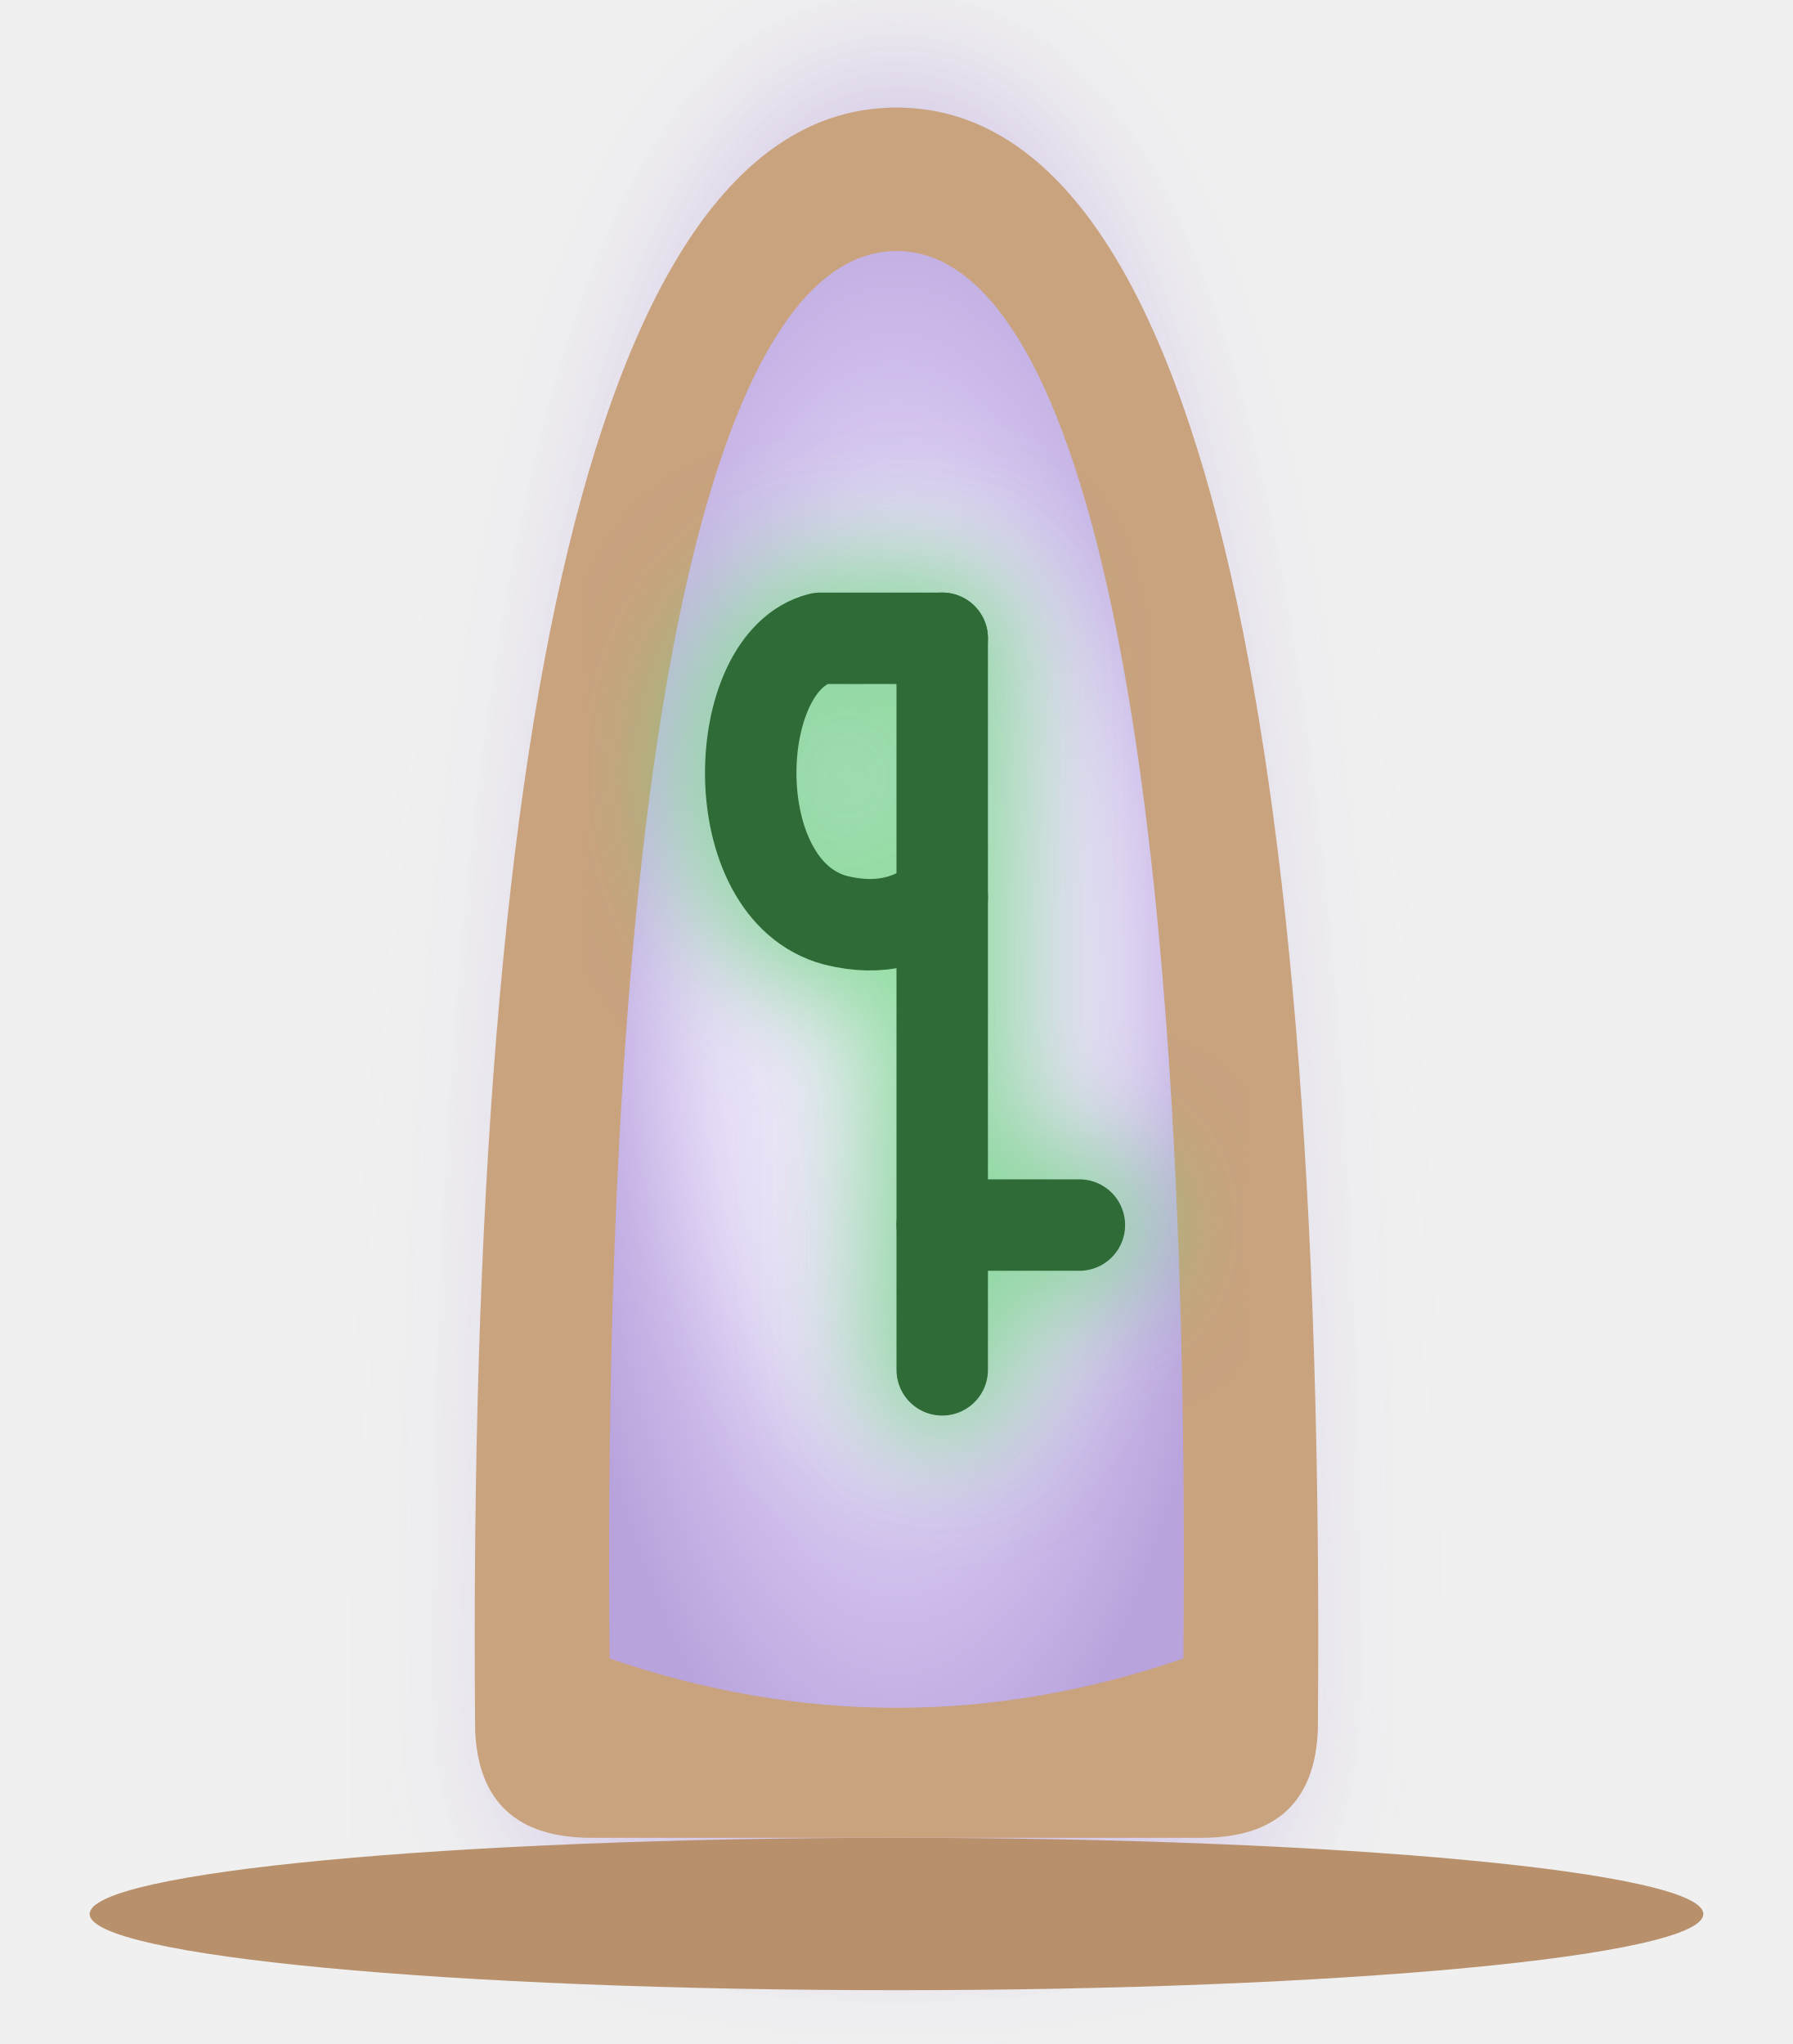
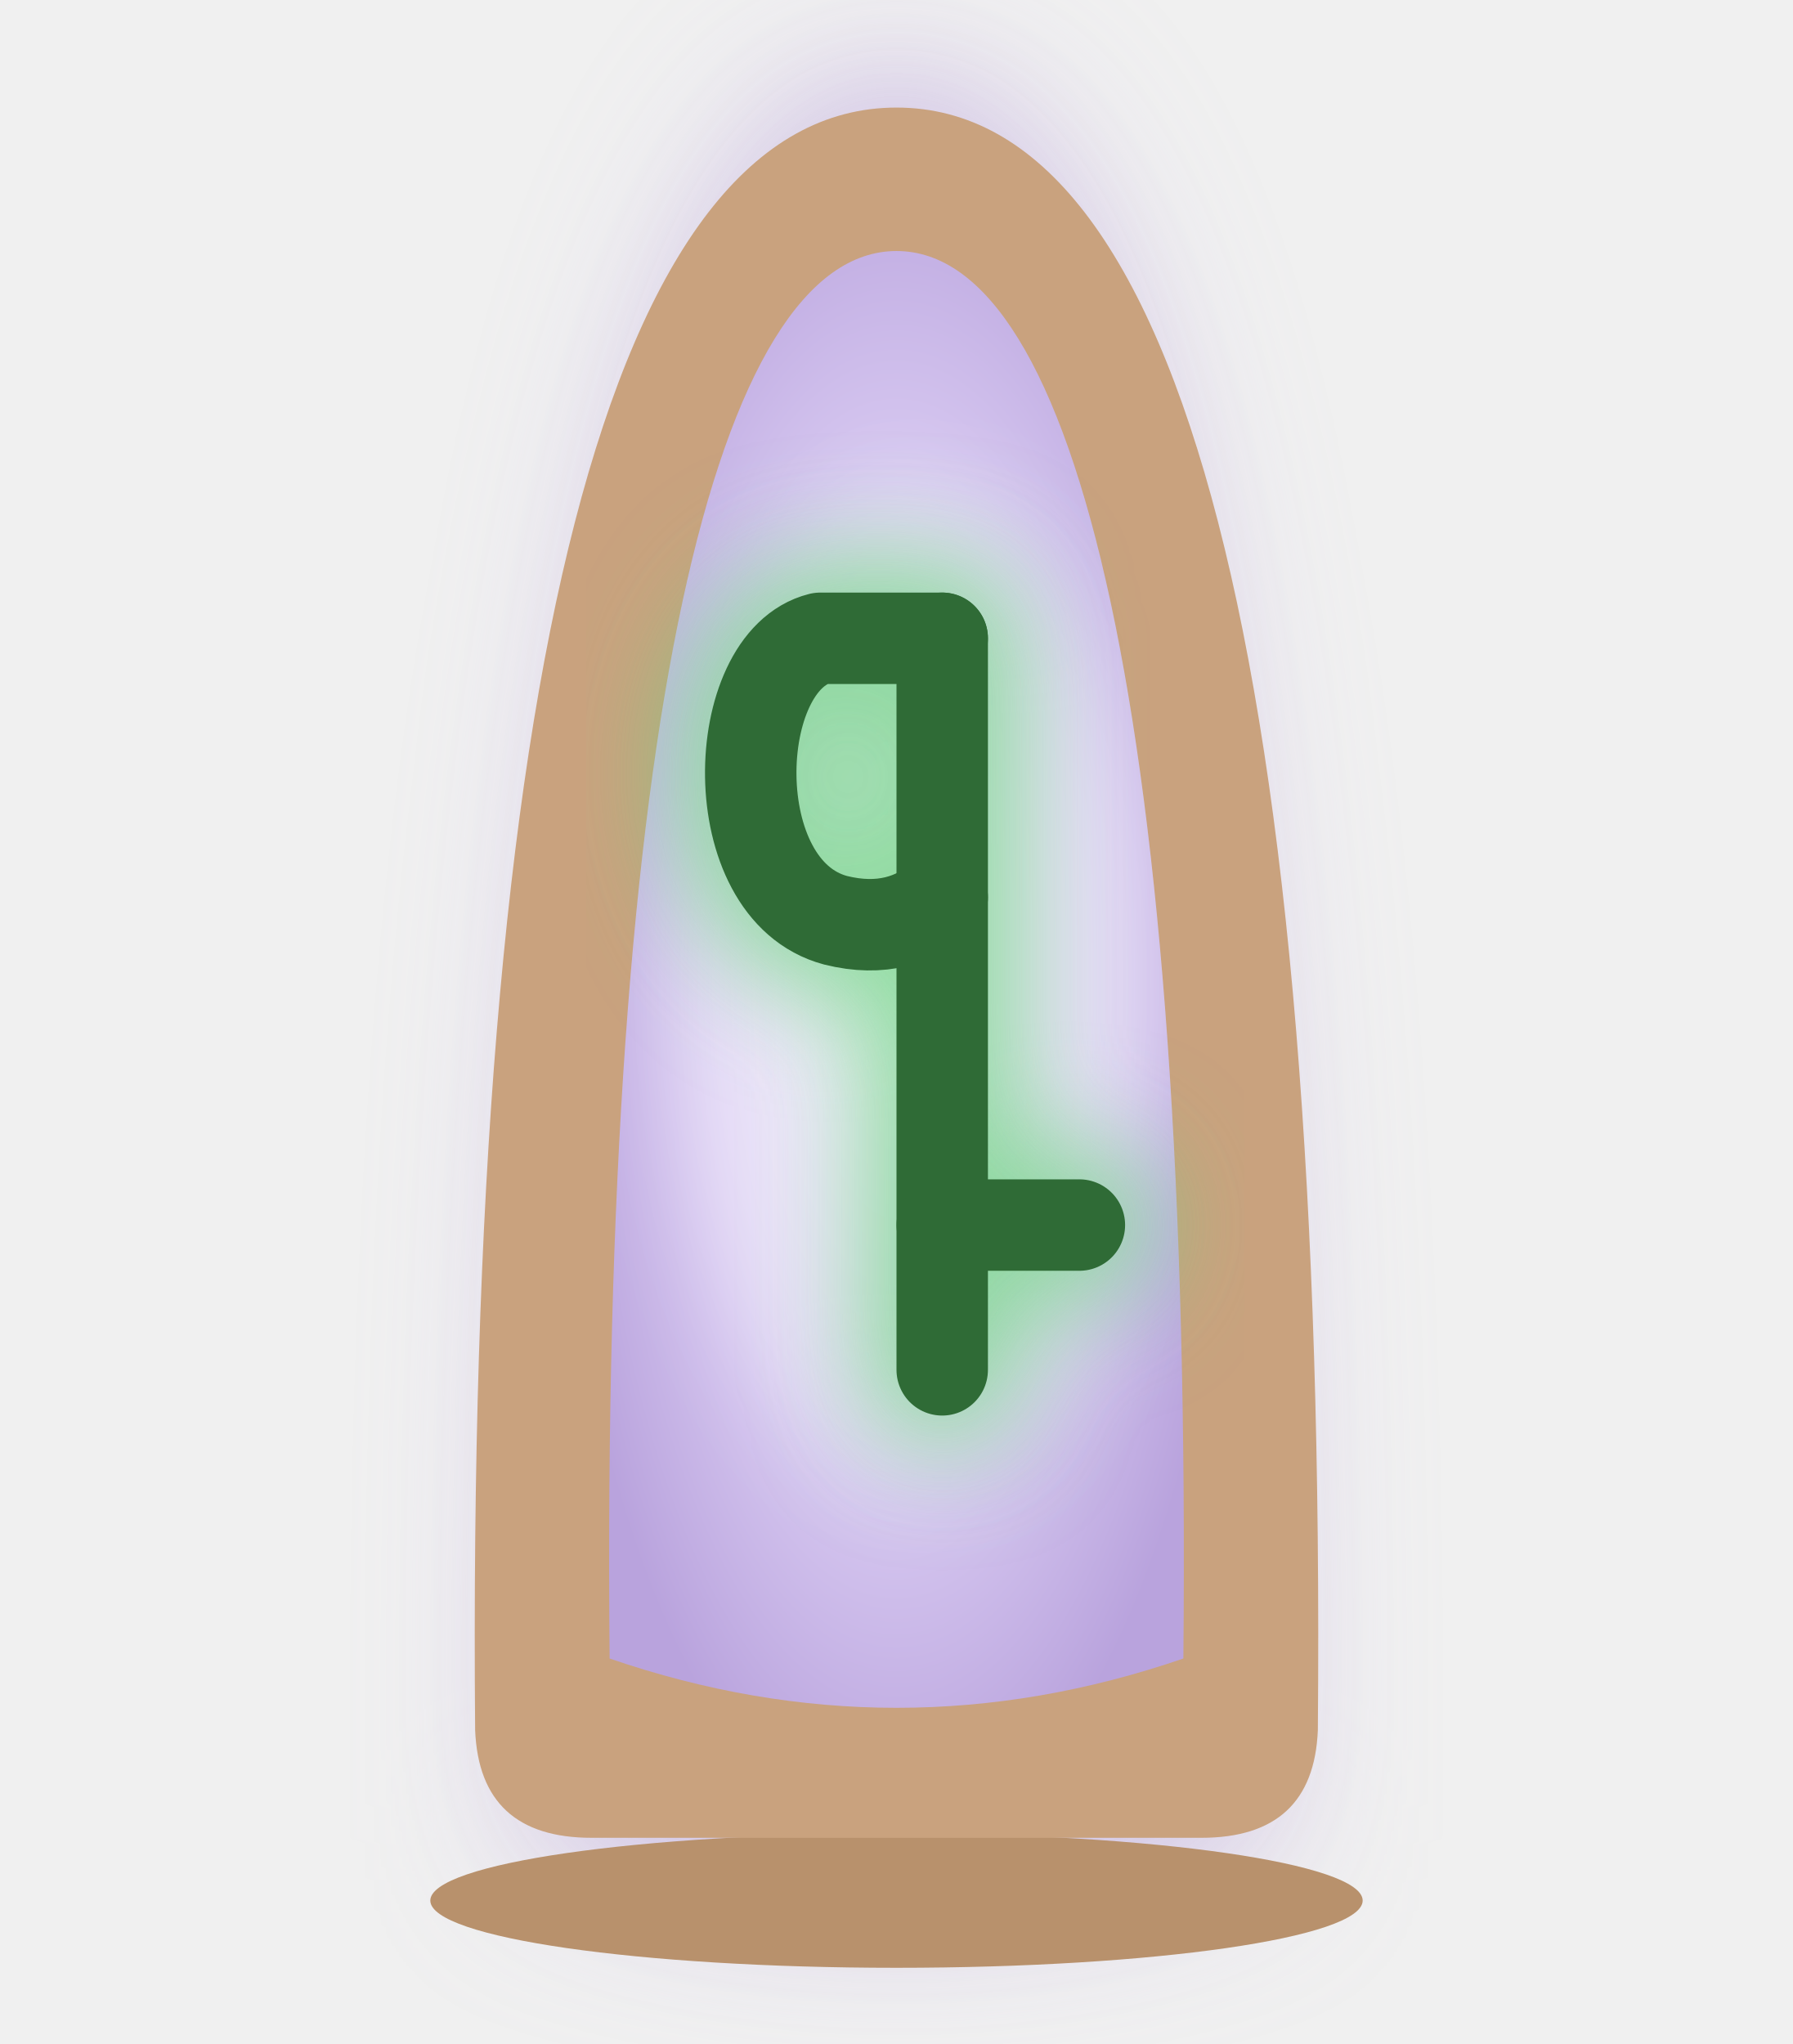
<svg xmlns="http://www.w3.org/2000/svg" viewBox="0 0 400 456" role="img" aria-labelledby="t">
  <defs>
    <radialGradient id="lavGlow" cx="50%" cy="50%" r="60%">
      <stop offset="0" stop-color="#F4EEFF" />
      <stop offset="0.55" stop-color="#D9CBF2" />
      <stop offset="1" stop-color="#B9A3DD" />
    </radialGradient>
    <filter id="halo" x="-50%" y="-50%" width="200%" height="200%">
      <feGaussianBlur stdDeviation="14" />
    </filter>
    <filter id="greenGlow" x="-50%" y="-50%" width="200%" height="200%">
      <feGaussianBlur in="SourceGraphic" stdDeviation="7" result="b" />
      <feMerge>
        <feMergeNode in="b" />
        <feMergeNode in="b" />
        <feMergeNode in="SourceGraphic" />
      </feMerge>
    </filter>
    <filter id="innerLight" x="-20%" y="-20%" width="140%" height="140%">
      <feGaussianBlur stdDeviation="10" />
    </filter>
    <clipPath id="innerClip">
      <path d="M136,370 C134,160 160,56 200,56 C240,56 266,160 264,370 Q200,392 136,370 Z" />
    </clipPath>
    <linearGradient id="wood" x1="0" y1="0" x2="1" y2="0">
      <stop offset="0" stop-color="#B48A63" />
      <stop offset="0.45" stop-color="#D8B791" />
      <stop offset="1" stop-color="#A97F59" />
    </linearGradient>
    <linearGradient id="woodBase" x1="0" y1="0" x2="0" y2="1">
      <stop offset="0" stop-color="#D8B791" />
      <stop offset="1" stop-color="#A97F59" />
    </linearGradient>
  </defs>
  <path d="M136,370 C134,160 160,56 200,56 C240,56 266,160 264,370 Q200,392 136,370 Z" fill="#C8B6E2" opacity="0.9" filter="url(#halo)" transform="translate(200 210) scale(1.25) translate(-200 -210)" />
-   <ellipse cx="200" cy="427" rx="180" ry="17" fill="#B8916C" />
+   <ellipse cx="200" cy="424" rx="104" ry="15" fill="#B8916C" />
  <path d="M106,386 C104,150 136,24 200,24 C264,24 296,150 294,386 Q293,410 268,410 L132,410 Q107,410 106,386 Z" fill="#C9A27E" />
  <path d="M136,370 C134,160 160,56 200,56 C240,56 266,160 264,370 Q200,392 136,370 Z" fill="url(#lavGlow)" />
  <g clip-path="url(#innerClip)">
    <ellipse cx="205" cy="220" rx="55" ry="110" fill="#FFFFFF" opacity="0.35" filter="url(#innerLight)" />
  </g>
  <g transform="translate(200 224) scale(0.85) translate(-200 -224)" fill="none" stroke-linecap="round" stroke-linejoin="round">
    <g stroke="#6FD483" stroke-width="42" opacity="0.75" filter="url(#halo)">
      <path d="M212,128 L212,320" />
      <path d="M212,128 L180,128 C156,134 154,194 184,202 C196,205 205,202 212,196" />
      <path d="M212,282 L248,282" />
    </g>
    <g stroke="#2F6B36" stroke-width="24">
      <path d="M212,128 L212,320" />
      <path d="M212,128 L180,128 C156,134 154,194 184,202 C196,205 205,202 212,196" />
      <path d="M212,282 L248,282" />
    </g>
  </g>
</svg>
